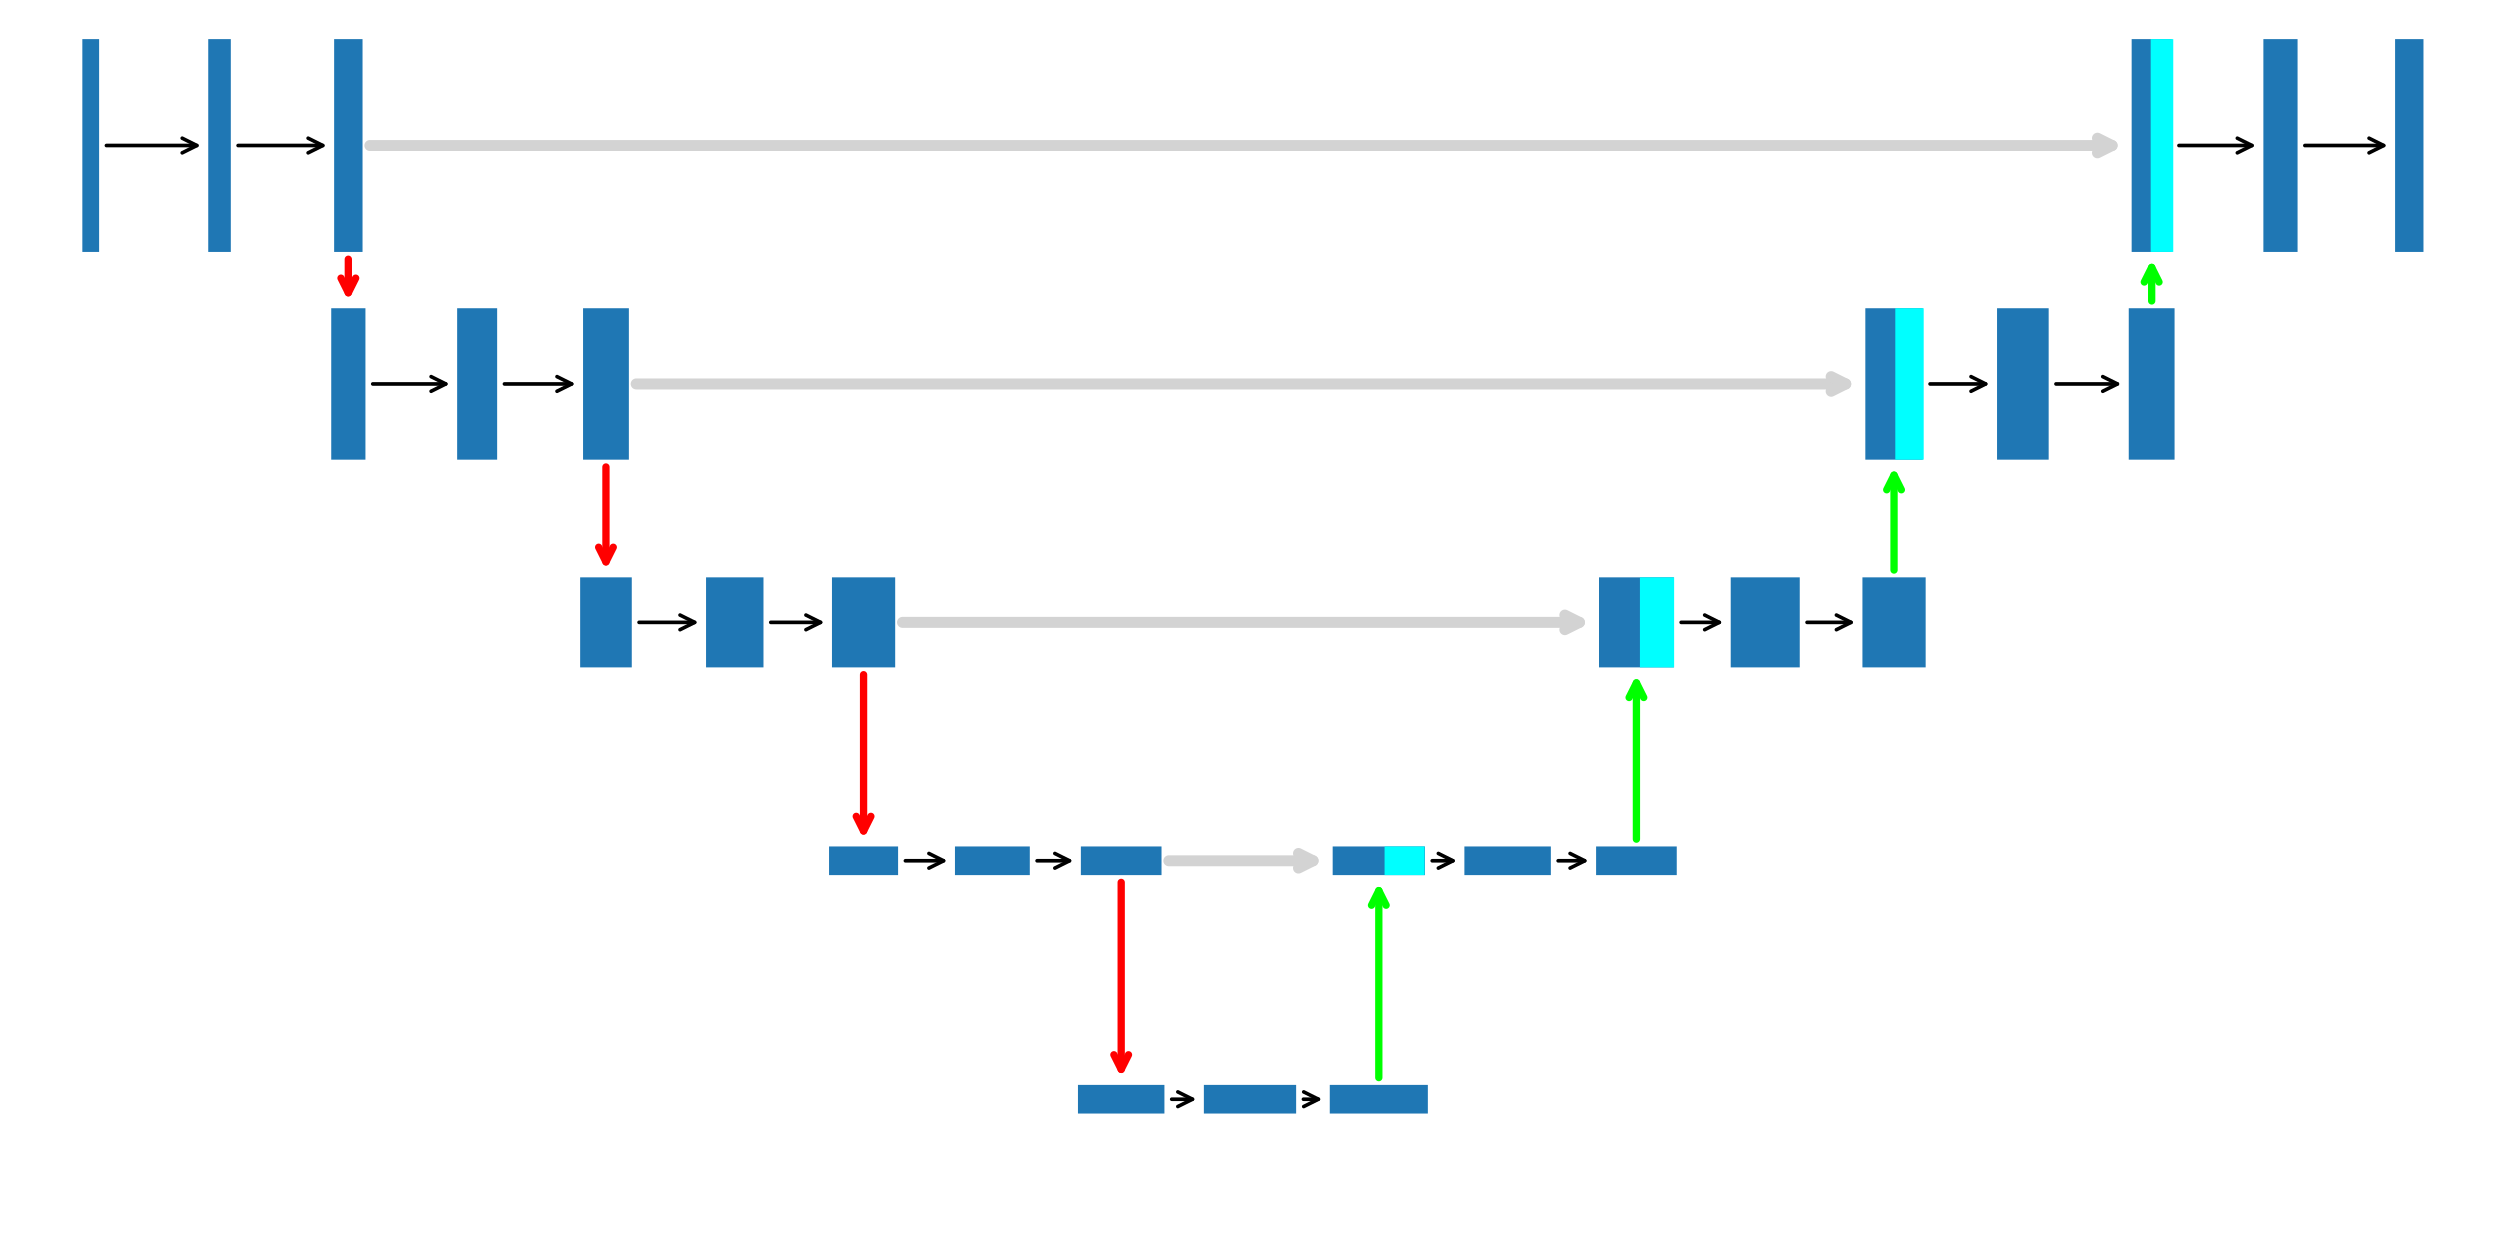
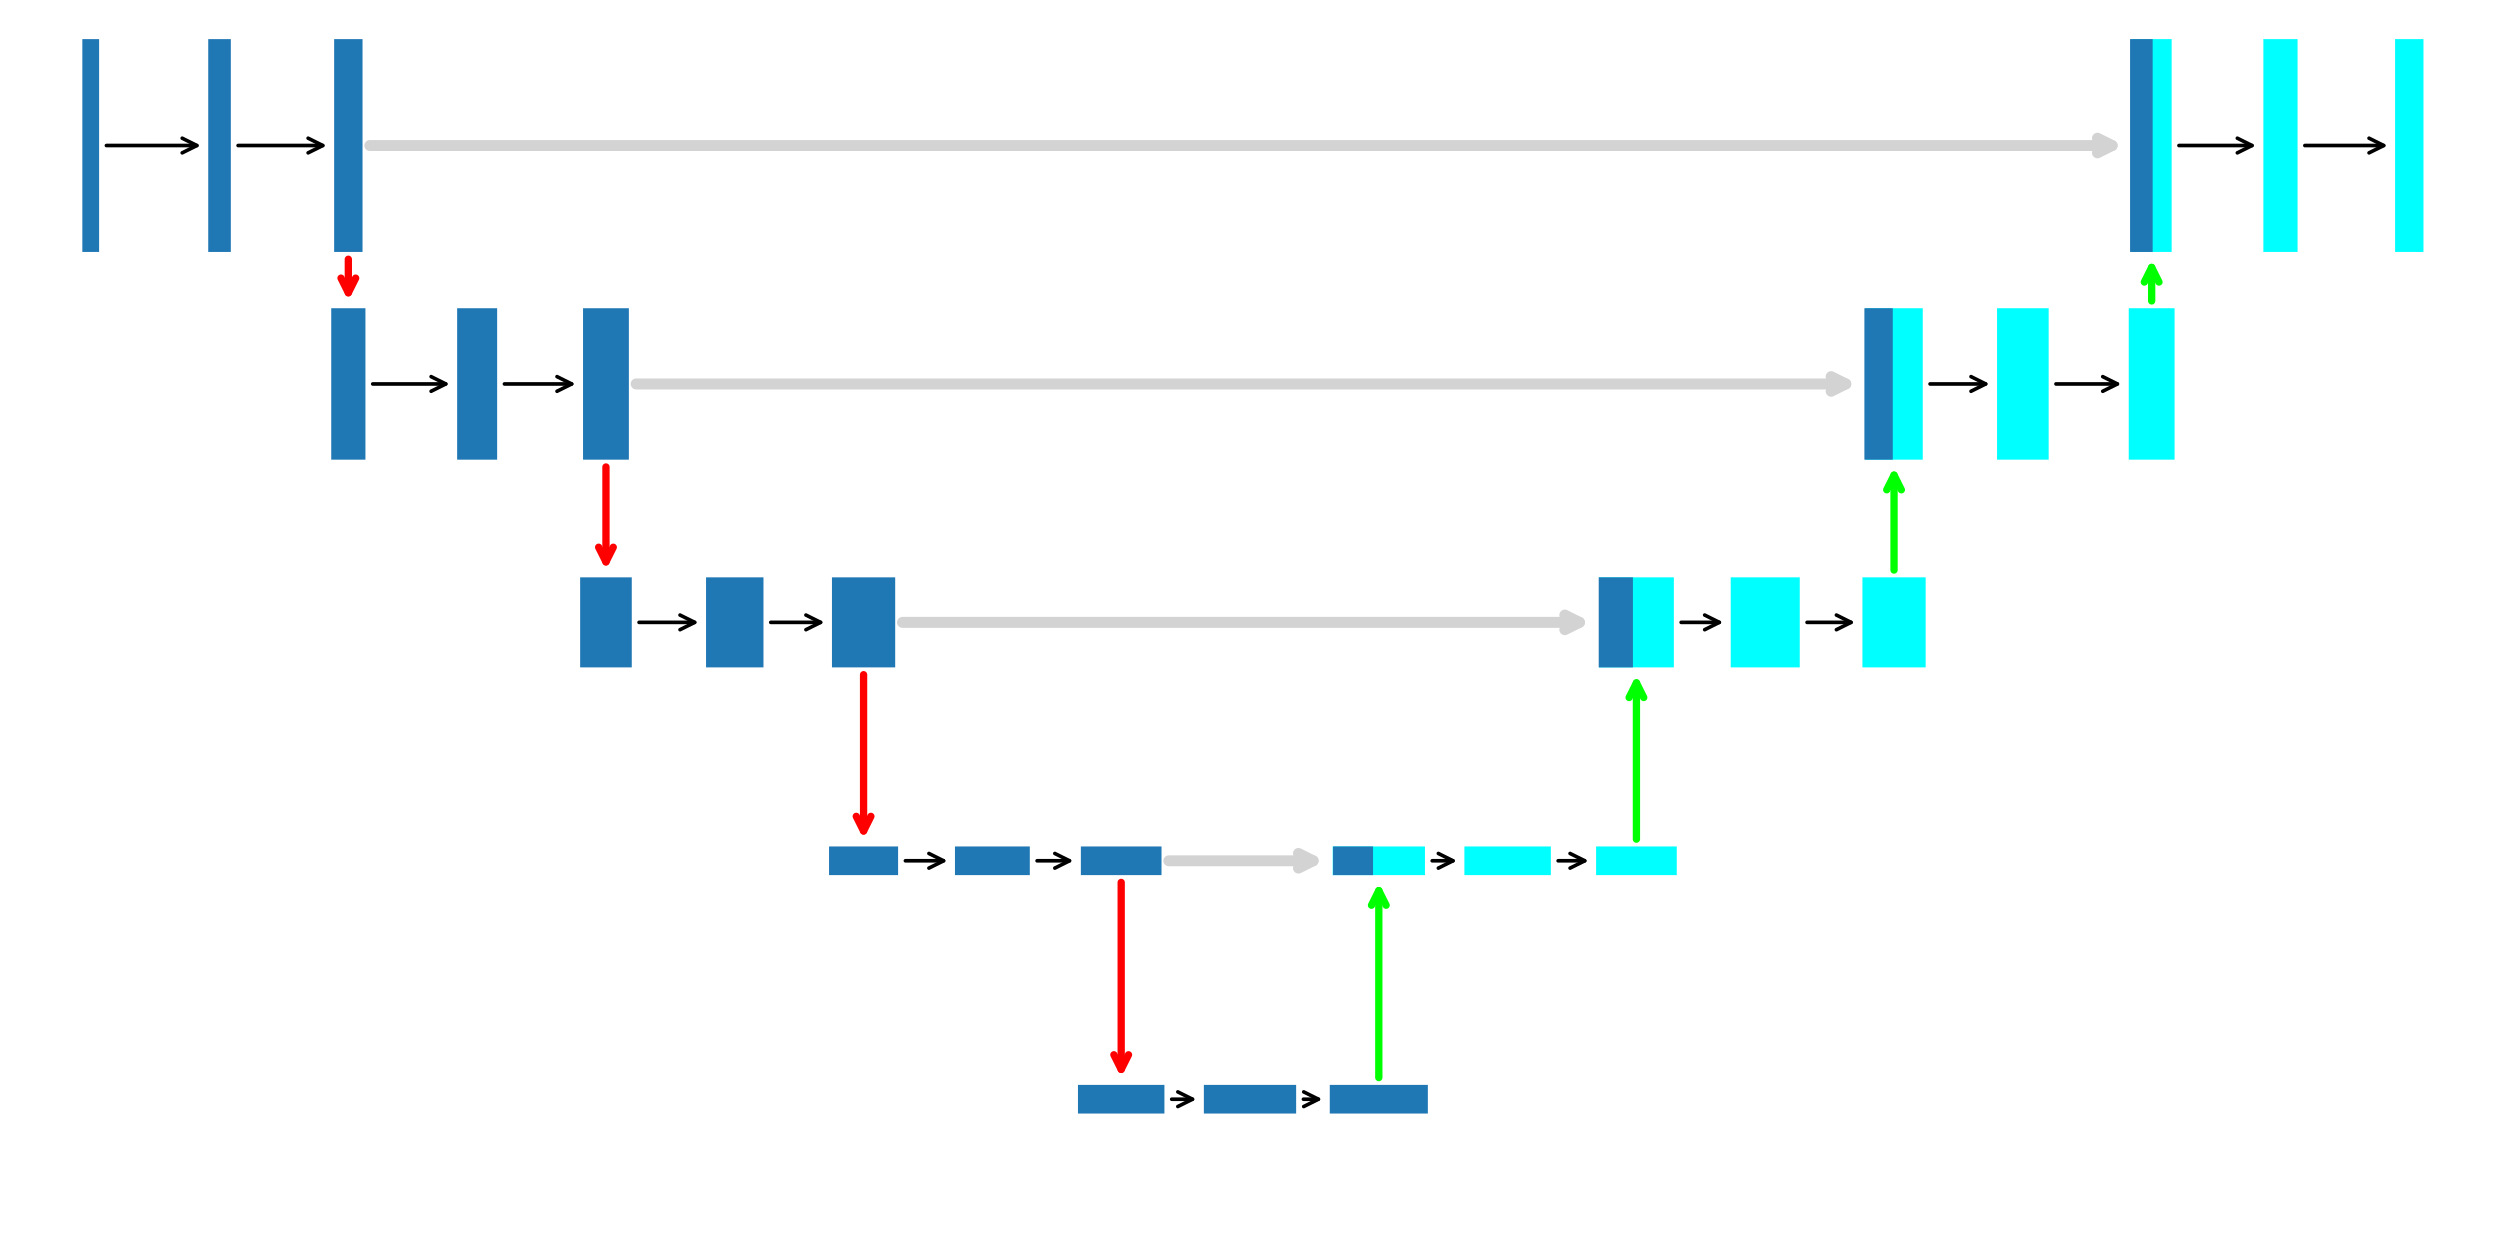
<svg xmlns="http://www.w3.org/2000/svg" xmlns:xlink="http://www.w3.org/1999/xlink" height="340.56pt" version="1.1" viewBox="0 0 684 340.56" width="684pt">
  <defs>
    <style type="text/css">*{stroke-linecap:butt;stroke-linejoin:round;}</style>
  </defs>
  <g id="figure_1">
    <g id="patch_1">
      <path d="M 0 340.56  L 684 340.56  L 684 0  L 0 0  z " style="fill:none;" />
    </g>
    <g id="axes_1">
      <g id="text_1">
        <g id="patch_2">
          <path d="M 22.527 68.931  L 27.116 68.931  L 27.116 10.701  L 22.527 10.701  z " style="fill:#1f77b4;" />
        </g>
        <g transform="translate(24.02652 16.00061)scale(0.05 -0.05)">
          <defs>
            <path id="DejaVuSans-32" />
          </defs>
          <use xlink:href="#DejaVuSans-32" />
        </g>
        <g transform="translate(24.82105 21.59952)scale(0.05 -0.05)" />
        <g transform="translate(24.82105 27.19842)scale(0.05 -0.05)" />
        <g transform="translate(24.82105 32.79733)scale(0.05 -0.05)" />
        <g transform="translate(24.82105 38.39623)scale(0.05 -0.05)" />
        <g transform="translate(24.82105 43.99514)scale(0.05 -0.05)" />
        <g transform="translate(24.82105 49.59405)scale(0.05 -0.05)" />
        <g transform="translate(24.82105 55.19295)scale(0.05 -0.05)" />
        <g transform="translate(24.82105 60.79186)scale(0.05 -0.05)" />
        <g transform="translate(24.82105 66.39077)scale(0.05 -0.05)" />
      </g>
      <g id="text_2">
        <g id="patch_3">
          <path d="M 56.974 68.931  L 63.152 68.931  L 63.152 10.701  L 56.974 10.701  z " style="fill:#1f77b4;" />
        </g>
        <g transform="translate(58.47409 16.00061)scale(0.05 -0.05)">
          <use xlink:href="#DejaVuSans-32" />
          <use x="31.787" xlink:href="#DejaVuSans-32" />
        </g>
        <g transform="translate(60.06316 21.59952)scale(0.05 -0.05)" />
        <g transform="translate(60.06316 27.19842)scale(0.05 -0.05)" />
        <g transform="translate(60.06316 32.79733)scale(0.05 -0.05)" />
        <g transform="translate(60.06316 38.39623)scale(0.05 -0.05)" />
        <g transform="translate(60.06316 43.99514)scale(0.05 -0.05)" />
        <g transform="translate(60.06316 49.59405)scale(0.05 -0.05)" />
        <g transform="translate(60.06316 55.19295)scale(0.05 -0.05)" />
        <g transform="translate(60.06316 60.79186)scale(0.05 -0.05)" />
        <g transform="translate(60.06316 66.39077)scale(0.05 -0.05)" />
      </g>
      <g id="patch_4">
        <path d="M 53.855 39.816  Q 42.046 39.816 29.119 39.816  " style="fill:none;stroke:#000000;stroke-linecap:round;" />
        <path d="M 49.855 37.816  L 53.855 39.816  L 49.855 41.816  " style="fill:none;stroke:#000000;stroke-linecap:round;" />
      </g>
      <g id="text_3">
        <g id="patch_5">
          <path d="M 91.422 68.931  L 99.189 68.931  L 99.189 10.701  L 91.422 10.701  z " style="fill:#1f77b4;" />
        </g>
        <g transform="translate(92.92167 16.00061)scale(0.05 -0.05)">
          <use xlink:href="#DejaVuSans-32" />
          <use x="31.787" xlink:href="#DejaVuSans-32" />
          <use x="63.574" xlink:href="#DejaVuSans-32" />
        </g>
        <g transform="translate(95.30526 21.59952)scale(0.05 -0.05)" />
        <g transform="translate(95.30526 27.19842)scale(0.05 -0.05)" />
        <g transform="translate(95.30526 32.79733)scale(0.05 -0.05)" />
        <g transform="translate(95.30526 38.39623)scale(0.05 -0.05)" />
        <g transform="translate(95.30526 43.99514)scale(0.05 -0.05)" />
        <g transform="translate(95.30526 49.59405)scale(0.05 -0.05)" />
        <g transform="translate(95.30526 55.19295)scale(0.05 -0.05)" />
        <g transform="translate(95.30526 60.79186)scale(0.05 -0.05)" />
        <g transform="translate(95.30526 66.39077)scale(0.05 -0.05)" />
      </g>
      <g id="patch_6">
        <path d="M 88.306 39.816  Q 77.287 39.816 65.15 39.816  " style="fill:none;stroke:#000000;stroke-linecap:round;" />
        <path d="M 84.306 37.816  L 88.306 39.816  L 84.306 41.816  " style="fill:none;stroke:#000000;stroke-linecap:round;" />
      </g>
      <g id="text_4">
        <g id="patch_7">
          <path d="M 90.627 125.764  L 99.983 125.764  L 99.983 84.332  L 90.627 84.332  z " style="fill:#1f77b4;" />
        </g>
        <g transform="translate(92.12714 89.63097)scale(0.05 -0.05)">
          <use xlink:href="#DejaVuSans-32" />
          <use x="31.787" xlink:href="#DejaVuSans-32" />
          <use x="63.574" xlink:href="#DejaVuSans-32" />
          <use x="95.361" xlink:href="#DejaVuSans-32" />
        </g>
        <g transform="translate(95.30526 95.22988)scale(0.05 -0.05)" />
        <g transform="translate(95.30526 100.8288)scale(0.05 -0.05)" />
        <g transform="translate(95.30526 106.4277)scale(0.05 -0.05)" />
        <g transform="translate(95.30526 112.0266)scale(0.05 -0.05)" />
        <g transform="translate(95.30526 117.6255)scale(0.05 -0.05)" />
        <g transform="translate(95.30526 123.2244)scale(0.05 -0.05)" />
      </g>
      <g id="patch_8">
        <path d="M 95.305 80.099  Q 95.305 76.633 95.305 70.93  " style="fill:none;stroke:#ff0000;stroke-linecap:round;stroke-width:2;" />
        <path d="M 97.305 76.099  L 95.305 80.099  L 93.305 76.099  " style="fill:none;stroke:#ff0000;stroke-linecap:round;stroke-width:2;" />
      </g>
      <g id="text_5">
        <g id="patch_9">
          <path d="M 125.075 125.764  L 136.02 125.764  L 136.02 84.332  L 125.075 84.332  z " style="fill:#1f77b4;" />
        </g>
        <g transform="translate(126.5747 89.63097)scale(0.05 -0.05)">
          <use xlink:href="#DejaVuSans-32" />
          <use x="31.787" xlink:href="#DejaVuSans-32" />
          <use x="63.574" xlink:href="#DejaVuSans-32" />
          <use x="95.361" xlink:href="#DejaVuSans-32" />
          <use x="127.148" xlink:href="#DejaVuSans-32" />
        </g>
        <g transform="translate(130.5474 95.22988)scale(0.05 -0.05)" />
        <g transform="translate(130.5474 100.8288)scale(0.05 -0.05)" />
        <g transform="translate(130.5474 106.4277)scale(0.05 -0.05)" />
        <g transform="translate(130.5474 112.0266)scale(0.05 -0.05)" />
        <g transform="translate(130.5474 117.6255)scale(0.05 -0.05)" />
        <g transform="translate(130.5474 123.2244)scale(0.05 -0.05)" />
      </g>
      <g id="patch_10">
        <path d="M 121.957 105.048  Q 112.528 105.048 101.982 105.048  " style="fill:none;stroke:#000000;stroke-linecap:round;" />
        <path d="M 117.957 103.048  L 121.957 105.048  L 117.957 107.048  " style="fill:none;stroke:#000000;stroke-linecap:round;" />
      </g>
      <g id="text_6">
        <g id="patch_11">
          <path d="M 159.522 125.764  L 172.057 125.764  L 172.057 84.332  L 159.522 84.332  z " style="fill:#1f77b4;" />
        </g>
        <g transform="translate(161.0223 89.63097)scale(0.05 -0.05)">
          <use xlink:href="#DejaVuSans-32" />
          <use x="31.787" xlink:href="#DejaVuSans-32" />
          <use x="63.574" xlink:href="#DejaVuSans-32" />
          <use x="95.361" xlink:href="#DejaVuSans-32" />
          <use x="127.148" xlink:href="#DejaVuSans-32" />
          <use x="158.936" xlink:href="#DejaVuSans-32" />
        </g>
        <g transform="translate(165.7895 95.22988)scale(0.05 -0.05)" />
        <g transform="translate(165.7895 100.8288)scale(0.05 -0.05)" />
        <g transform="translate(165.7895 106.4277)scale(0.05 -0.05)" />
        <g transform="translate(165.7895 112.0266)scale(0.05 -0.05)" />
        <g transform="translate(165.7895 117.6255)scale(0.05 -0.05)" />
        <g transform="translate(165.7895 123.2244)scale(0.05 -0.05)" />
      </g>
      <g id="patch_12">
        <path d="M 156.405 105.048  Q 147.77 105.048 138.018 105.048  " style="fill:none;stroke:#000000;stroke-linecap:round;" />
        <path d="M 152.405 103.048  L 156.405 105.048  L 152.405 107.048  " style="fill:none;stroke:#000000;stroke-linecap:round;" />
      </g>
      <g id="text_7">
        <g id="patch_13">
          <path d="M 158.728 182.598  L 172.851 182.598  L 172.851 157.962  L 158.728 157.962  z " style="fill:#1f77b4;" />
        </g>
        <g transform="translate(160.2278 163.2613)scale(0.05 -0.05)">
          <use xlink:href="#DejaVuSans-32" />
          <use x="31.787" xlink:href="#DejaVuSans-32" />
          <use x="63.574" xlink:href="#DejaVuSans-32" />
          <use x="95.361" xlink:href="#DejaVuSans-32" />
          <use x="127.148" xlink:href="#DejaVuSans-32" />
          <use x="158.936" xlink:href="#DejaVuSans-32" />
          <use x="190.723" xlink:href="#DejaVuSans-32" />
        </g>
        <g transform="translate(165.7895 168.8602)scale(0.05 -0.05)" />
        <g transform="translate(165.7895 174.4591)scale(0.05 -0.05)" />
        <g transform="translate(165.7895 180.058)scale(0.05 -0.05)" />
      </g>
      <g id="patch_14">
        <path d="M 165.789 153.725  Q 165.789 141.864 165.789 127.766  " style="fill:none;stroke:#ff0000;stroke-linecap:round;stroke-width:2;" />
        <path d="M 167.789 149.725  L 165.789 153.725  L 163.789 149.725  " style="fill:none;stroke:#ff0000;stroke-linecap:round;stroke-width:2;" />
      </g>
      <g id="text_8">
        <g id="patch_15">
          <path d="M 193.175 182.598  L 208.888 182.598  L 208.888 157.962  L 193.175 157.962  z " style="fill:#1f77b4;" />
        </g>
        <g transform="translate(194.6753 163.2613)scale(0.05 -0.05)">
          <use xlink:href="#DejaVuSans-32" />
          <use x="31.787" xlink:href="#DejaVuSans-32" />
          <use x="63.574" xlink:href="#DejaVuSans-32" />
          <use x="95.361" xlink:href="#DejaVuSans-32" />
          <use x="127.148" xlink:href="#DejaVuSans-32" />
          <use x="158.936" xlink:href="#DejaVuSans-32" />
          <use x="190.723" xlink:href="#DejaVuSans-32" />
          <use x="222.51" xlink:href="#DejaVuSans-32" />
        </g>
        <g transform="translate(201.0316 168.8602)scale(0.05 -0.05)" />
        <g transform="translate(201.0316 174.4591)scale(0.05 -0.05)" />
        <g transform="translate(201.0316 180.058)scale(0.05 -0.05)" />
      </g>
      <g id="patch_16">
        <path d="M 190.058 170.28  Q 183.013 170.28 174.851 170.28  " style="fill:none;stroke:#000000;stroke-linecap:round;" />
        <path d="M 186.058 168.28  L 190.058 170.28  L 186.058 172.28  " style="fill:none;stroke:#000000;stroke-linecap:round;" />
      </g>
      <g id="text_9">
        <g id="patch_17">
          <path d="M 227.623 182.598  L 244.924 182.598  L 244.924 157.962  L 227.623 157.962  z " style="fill:#1f77b4;" />
        </g>
        <g transform="translate(229.1229 163.2613)scale(0.05 -0.05)">
          <use xlink:href="#DejaVuSans-32" />
          <use x="31.787" xlink:href="#DejaVuSans-32" />
          <use x="63.574" xlink:href="#DejaVuSans-32" />
          <use x="95.361" xlink:href="#DejaVuSans-32" />
          <use x="127.148" xlink:href="#DejaVuSans-32" />
          <use x="158.936" xlink:href="#DejaVuSans-32" />
          <use x="190.723" xlink:href="#DejaVuSans-32" />
          <use x="222.51" xlink:href="#DejaVuSans-32" />
          <use x="254.297" xlink:href="#DejaVuSans-32" />
        </g>
        <g transform="translate(236.2737 168.8602)scale(0.05 -0.05)" />
        <g transform="translate(236.2737 174.4591)scale(0.05 -0.05)" />
        <g transform="translate(236.2737 180.058)scale(0.05 -0.05)" />
      </g>
      <g id="patch_18">
        <path d="M 224.506 170.28  Q 218.255 170.28 210.886 170.28  " style="fill:none;stroke:#000000;stroke-linecap:round;" />
        <path d="M 220.506 168.28  L 224.506 170.28  L 220.506 172.28  " style="fill:none;stroke:#000000;stroke-linecap:round;" />
      </g>
      <g id="text_10">
        <g id="patch_19">
          <path d="M 226.828 239.432  L 245.719 239.432  L 245.719 231.592  L 226.828 231.592  z " style="fill:#1f77b4;" />
        </g>
        <g transform="translate(228.3284 236.8917)scale(0.05 -0.05)">
          <use xlink:href="#DejaVuSans-32" />
          <use x="31.787" xlink:href="#DejaVuSans-32" />
          <use x="63.574" xlink:href="#DejaVuSans-32" />
          <use x="95.361" xlink:href="#DejaVuSans-32" />
          <use x="127.148" xlink:href="#DejaVuSans-32" />
          <use x="158.936" xlink:href="#DejaVuSans-32" />
          <use x="190.723" xlink:href="#DejaVuSans-32" />
          <use x="222.51" xlink:href="#DejaVuSans-32" />
          <use x="254.297" xlink:href="#DejaVuSans-32" />
          <use x="286.084" xlink:href="#DejaVuSans-32" />
        </g>
      </g>
      <g id="patch_20">
        <path d="M 236.274 227.356  Q 236.274 207.094 236.274 184.597  " style="fill:none;stroke:#ff0000;stroke-linecap:round;stroke-width:2;" />
        <path d="M 238.274 223.356  L 236.274 227.356  L 234.274 223.356  " style="fill:none;stroke:#ff0000;stroke-linecap:round;stroke-width:2;" />
      </g>
      <g id="text_11">
        <g id="patch_21">
          <path d="M 261.276 239.432  L 281.756 239.432  L 281.756 231.592  L 261.276 231.592  z " style="fill:#1f77b4;" />
        </g>
        <g transform="translate(262.7759 236.8917)scale(0.05 -0.05)">
          <use xlink:href="#DejaVuSans-32" />
          <use x="31.787" xlink:href="#DejaVuSans-32" />
          <use x="63.574" xlink:href="#DejaVuSans-32" />
          <use x="95.361" xlink:href="#DejaVuSans-32" />
          <use x="127.148" xlink:href="#DejaVuSans-32" />
          <use x="158.936" xlink:href="#DejaVuSans-32" />
          <use x="190.723" xlink:href="#DejaVuSans-32" />
          <use x="222.51" xlink:href="#DejaVuSans-32" />
          <use x="254.297" xlink:href="#DejaVuSans-32" />
          <use x="286.084" xlink:href="#DejaVuSans-32" />
          <use x="317.871" xlink:href="#DejaVuSans-32" />
        </g>
      </g>
      <g id="patch_22">
        <path d="M 258.156 235.512  Q 253.498 235.512 247.721 235.512  " style="fill:none;stroke:#000000;stroke-linecap:round;" />
        <path d="M 254.156 233.512  L 258.156 235.512  L 254.156 237.512  " style="fill:none;stroke:#000000;stroke-linecap:round;" />
      </g>
      <g id="text_12">
        <g id="patch_23">
          <path d="M 295.724 239.432  L 317.792 239.432  L 317.792 231.592  L 295.724 231.592  z " style="fill:#1f77b4;" />
        </g>
        <g transform="translate(297.2235 236.8917)scale(0.05 -0.05)">
          <use xlink:href="#DejaVuSans-32" />
          <use x="31.787" xlink:href="#DejaVuSans-32" />
          <use x="63.574" xlink:href="#DejaVuSans-32" />
          <use x="95.361" xlink:href="#DejaVuSans-32" />
          <use x="127.148" xlink:href="#DejaVuSans-32" />
          <use x="158.936" xlink:href="#DejaVuSans-32" />
          <use x="190.723" xlink:href="#DejaVuSans-32" />
          <use x="222.51" xlink:href="#DejaVuSans-32" />
          <use x="254.297" xlink:href="#DejaVuSans-32" />
          <use x="286.084" xlink:href="#DejaVuSans-32" />
          <use x="317.871" xlink:href="#DejaVuSans-32" />
          <use x="349.658" xlink:href="#DejaVuSans-32" />
        </g>
      </g>
      <g id="patch_24">
        <path d="M 292.604 235.512  Q 288.739 235.512 283.757 235.512  " style="fill:none;stroke:#000000;stroke-linecap:round;" />
        <path d="M 288.604 233.512  L 292.604 235.512  L 288.604 237.512  " style="fill:none;stroke:#000000;stroke-linecap:round;" />
      </g>
      <g id="text_13">
        <g id="patch_25">
          <path d="M 294.929 304.664  L 318.587 304.664  L 318.587 296.824  L 294.929 296.824  z " style="fill:#1f77b4;" />
        </g>
        <g transform="translate(296.429 302.1237)scale(0.05 -0.05)">
          <use xlink:href="#DejaVuSans-32" />
          <use x="31.787" xlink:href="#DejaVuSans-32" />
          <use x="63.574" xlink:href="#DejaVuSans-32" />
          <use x="95.361" xlink:href="#DejaVuSans-32" />
          <use x="127.148" xlink:href="#DejaVuSans-32" />
          <use x="158.936" xlink:href="#DejaVuSans-32" />
          <use x="190.723" xlink:href="#DejaVuSans-32" />
          <use x="222.51" xlink:href="#DejaVuSans-32" />
          <use x="254.297" xlink:href="#DejaVuSans-32" />
          <use x="286.084" xlink:href="#DejaVuSans-32" />
          <use x="317.871" xlink:href="#DejaVuSans-32" />
          <use x="349.658" xlink:href="#DejaVuSans-32" />
          <use x="381.445" xlink:href="#DejaVuSans-32" />
        </g>
      </g>
      <g id="patch_26">
        <path d="M 306.758 292.588  Q 306.758 268.127 306.758 241.43  " style="fill:none;stroke:#ff0000;stroke-linecap:round;stroke-width:2;" />
        <path d="M 308.758 288.588  L 306.758 292.588  L 304.758 288.588  " style="fill:none;stroke:#ff0000;stroke-linecap:round;stroke-width:2;" />
      </g>
      <g id="text_14">
        <g id="patch_27">
          <path d="M 329.377 304.664  L 354.623 304.664  L 354.623 296.824  L 329.377 296.824  z " style="fill:#1f77b4;" />
        </g>
        <g transform="translate(330.8766 302.1237)scale(0.05 -0.05)">
          <use xlink:href="#DejaVuSans-32" />
          <use x="31.787" xlink:href="#DejaVuSans-32" />
          <use x="63.574" xlink:href="#DejaVuSans-32" />
          <use x="95.361" xlink:href="#DejaVuSans-32" />
          <use x="127.148" xlink:href="#DejaVuSans-32" />
          <use x="158.936" xlink:href="#DejaVuSans-32" />
          <use x="190.723" xlink:href="#DejaVuSans-32" />
          <use x="222.51" xlink:href="#DejaVuSans-32" />
          <use x="254.297" xlink:href="#DejaVuSans-32" />
          <use x="286.084" xlink:href="#DejaVuSans-32" />
          <use x="317.871" xlink:href="#DejaVuSans-32" />
          <use x="349.658" xlink:href="#DejaVuSans-32" />
          <use x="381.445" xlink:href="#DejaVuSans-32" />
          <use x="413.232" xlink:href="#DejaVuSans-32" />
        </g>
      </g>
      <g id="patch_28">
        <path d="M 326.259 300.744  Q 323.98 300.744 320.583 300.744  " style="fill:none;stroke:#000000;stroke-linecap:round;" />
        <path d="M 322.259 298.744  L 326.259 300.744  L 322.259 302.744  " style="fill:none;stroke:#000000;stroke-linecap:round;" />
      </g>
      <g id="text_15">
        <g id="patch_29">
          <path d="M 363.824 304.664  L 390.66 304.664  L 390.66 296.824  L 363.824 296.824  z " style="fill:#1f77b4;" />
        </g>
        <g transform="translate(365.3241 302.1237)scale(0.05 -0.05)">
          <use xlink:href="#DejaVuSans-32" />
          <use x="31.787" xlink:href="#DejaVuSans-32" />
          <use x="63.574" xlink:href="#DejaVuSans-32" />
          <use x="95.361" xlink:href="#DejaVuSans-32" />
          <use x="127.148" xlink:href="#DejaVuSans-32" />
          <use x="158.936" xlink:href="#DejaVuSans-32" />
          <use x="190.723" xlink:href="#DejaVuSans-32" />
          <use x="222.51" xlink:href="#DejaVuSans-32" />
          <use x="254.297" xlink:href="#DejaVuSans-32" />
          <use x="286.084" xlink:href="#DejaVuSans-32" />
          <use x="317.871" xlink:href="#DejaVuSans-32" />
          <use x="349.658" xlink:href="#DejaVuSans-32" />
          <use x="381.445" xlink:href="#DejaVuSans-32" />
          <use x="413.232" xlink:href="#DejaVuSans-32" />
          <use x="445.02" xlink:href="#DejaVuSans-32" />
        </g>
      </g>
      <g id="patch_30">
        <path d="M 360.707 300.744  Q 359.225 300.744 356.624 300.744  " style="fill:none;stroke:#000000;stroke-linecap:round;" />
        <path d="M 356.707 298.744  L 360.707 300.744  L 356.707 302.744  " style="fill:none;stroke:#000000;stroke-linecap:round;" />
      </g>
      <g id="text_16">
        <g id="patch_31">
-           <path d="M 364.619 239.432  L 389.866 239.432  L 389.866 231.592  L 364.619 231.592  z " style="fill:#1f77b4;" />
+           <path d="M 364.619 239.432  L 389.866 239.432  L 389.866 231.592  L 364.619 231.592  z " style="fill:#00ffff;" />
        </g>
        <g transform="translate(366.1187 236.8917)scale(0.05 -0.05)">
          <use xlink:href="#DejaVuSans-32" />
          <use x="31.787" xlink:href="#DejaVuSans-32" />
          <use x="63.574" xlink:href="#DejaVuSans-32" />
          <use x="95.361" xlink:href="#DejaVuSans-32" />
          <use x="127.148" xlink:href="#DejaVuSans-32" />
          <use x="158.936" xlink:href="#DejaVuSans-32" />
          <use x="190.723" xlink:href="#DejaVuSans-32" />
          <use x="222.51" xlink:href="#DejaVuSans-32" />
          <use x="254.297" xlink:href="#DejaVuSans-32" />
          <use x="286.084" xlink:href="#DejaVuSans-32" />
          <use x="317.871" xlink:href="#DejaVuSans-32" />
          <use x="349.658" xlink:href="#DejaVuSans-32" />
          <use x="381.445" xlink:href="#DejaVuSans-32" />
          <use x="413.232" xlink:href="#DejaVuSans-32" />
        </g>
      </g>
      <g id="patch_32">
        <path d="M 377.242 243.668  Q 377.242 268.129 377.242 294.826  " style="fill:none;stroke:#00ff00;stroke-linecap:round;stroke-width:2;" />
        <path d="M 375.242 247.668  L 377.242 243.668  L 379.242 247.668  " style="fill:none;stroke:#00ff00;stroke-linecap:round;stroke-width:2;" />
      </g>
      <g id="patch_33">
        <path d="M 319.79 235.512  Q 341.204 235.512 359.264 235.512  " style="fill:none;stroke:#d3d3d3;stroke-linecap:round;stroke-width:3;" />
        <path d="M 355.264 233.512  L 359.264 235.512  L 355.264 237.512  " style="fill:none;stroke:#d3d3d3;stroke-linecap:round;stroke-width:3;" />
      </g>
      <g id="text_17">
        <g id="patch_34">
-           <path d="M 400.655 239.432  L 424.313 239.432  L 424.313 231.592  L 400.655 231.592  z " style="fill:#1f77b4;" />
+           <path d="M 400.655 239.432  L 424.313 239.432  L 424.313 231.592  L 400.655 231.592  z " style="fill:#00ffff;" />
        </g>
        <g transform="translate(402.1553 236.8917)scale(0.05 -0.05)">
          <use xlink:href="#DejaVuSans-32" />
          <use x="31.787" xlink:href="#DejaVuSans-32" />
          <use x="63.574" xlink:href="#DejaVuSans-32" />
          <use x="95.361" xlink:href="#DejaVuSans-32" />
          <use x="127.148" xlink:href="#DejaVuSans-32" />
          <use x="158.936" xlink:href="#DejaVuSans-32" />
          <use x="190.723" xlink:href="#DejaVuSans-32" />
          <use x="222.51" xlink:href="#DejaVuSans-32" />
          <use x="254.297" xlink:href="#DejaVuSans-32" />
          <use x="286.084" xlink:href="#DejaVuSans-32" />
          <use x="317.871" xlink:href="#DejaVuSans-32" />
          <use x="349.658" xlink:href="#DejaVuSans-32" />
          <use x="381.445" xlink:href="#DejaVuSans-32" />
        </g>
      </g>
      <g id="patch_35">
        <path d="M 397.538 235.512  Q 395.259 235.512 391.861 235.512  " style="fill:none;stroke:#000000;stroke-linecap:round;" />
        <path d="M 393.538 233.512  L 397.538 235.512  L 393.538 237.512  " style="fill:none;stroke:#000000;stroke-linecap:round;" />
      </g>
      <g id="text_18">
        <g id="patch_36">
-           <path d="M 436.692 239.432  L 458.761 239.432  L 458.761 231.592  L 436.692 231.592  z " style="fill:#1f77b4;" />
+           <path d="M 436.692 239.432  L 458.761 239.432  L 458.761 231.592  L 436.692 231.592  z " style="fill:#00ffff;" />
        </g>
        <g transform="translate(438.1919 236.8917)scale(0.05 -0.05)">
          <use xlink:href="#DejaVuSans-32" />
          <use x="31.787" xlink:href="#DejaVuSans-32" />
          <use x="63.574" xlink:href="#DejaVuSans-32" />
          <use x="95.361" xlink:href="#DejaVuSans-32" />
          <use x="127.148" xlink:href="#DejaVuSans-32" />
          <use x="158.936" xlink:href="#DejaVuSans-32" />
          <use x="190.723" xlink:href="#DejaVuSans-32" />
          <use x="222.51" xlink:href="#DejaVuSans-32" />
          <use x="254.297" xlink:href="#DejaVuSans-32" />
          <use x="286.084" xlink:href="#DejaVuSans-32" />
          <use x="317.871" xlink:href="#DejaVuSans-32" />
          <use x="349.658" xlink:href="#DejaVuSans-32" />
        </g>
      </g>
      <g id="patch_37">
        <path d="M 433.576 235.512  Q 430.504 235.512 426.313 235.512  " style="fill:none;stroke:#000000;stroke-linecap:round;" />
        <path d="M 429.576 233.512  L 433.576 235.512  L 429.576 237.512  " style="fill:none;stroke:#000000;stroke-linecap:round;" />
      </g>
      <g id="text_19">
        <g id="patch_38">
-           <path d="M 437.486 182.598  L 457.966 182.598  L 457.966 157.962  L 437.486 157.962  z " style="fill:#1f77b4;" />
+           <path d="M 437.486 182.598  L 457.966 182.598  L 457.966 157.962  L 437.486 157.962  z " style="fill:#00ffff;" />
        </g>
        <g transform="translate(438.9865 163.2613)scale(0.05 -0.05)">
          <use xlink:href="#DejaVuSans-32" />
          <use x="31.787" xlink:href="#DejaVuSans-32" />
          <use x="63.574" xlink:href="#DejaVuSans-32" />
          <use x="95.361" xlink:href="#DejaVuSans-32" />
          <use x="127.148" xlink:href="#DejaVuSans-32" />
          <use x="158.936" xlink:href="#DejaVuSans-32" />
          <use x="190.723" xlink:href="#DejaVuSans-32" />
          <use x="222.51" xlink:href="#DejaVuSans-32" />
          <use x="254.297" xlink:href="#DejaVuSans-32" />
          <use x="286.084" xlink:href="#DejaVuSans-32" />
          <use x="317.871" xlink:href="#DejaVuSans-32" />
        </g>
        <g transform="translate(447.7263 168.8602)scale(0.05 -0.05)" />
        <g transform="translate(447.7263 174.4591)scale(0.05 -0.05)" />
        <g transform="translate(447.7263 180.058)scale(0.05 -0.05)" />
      </g>
      <g id="patch_39">
        <path d="M 447.726 186.835  Q 447.726 207.096 447.726 229.593  " style="fill:none;stroke:#00ff00;stroke-linecap:round;stroke-width:2;" />
        <path d="M 445.726 190.835  L 447.726 186.835  L 449.726 190.835  " style="fill:none;stroke:#00ff00;stroke-linecap:round;stroke-width:2;" />
      </g>
      <g id="patch_40">
        <path d="M 246.925 170.28  Q 341.207 170.28 432.135 170.28  " style="fill:none;stroke:#d3d3d3;stroke-linecap:round;stroke-width:3;" />
        <path d="M 428.135 168.28  L 432.135 170.28  L 428.135 172.28  " style="fill:none;stroke:#d3d3d3;stroke-linecap:round;stroke-width:3;" />
      </g>
      <g id="text_20">
        <g id="patch_41">
-           <path d="M 473.523 182.598  L 492.414 182.598  L 492.414 157.962  L 473.523 157.962  z " style="fill:#1f77b4;" />
+           <path d="M 473.523 182.598  L 492.414 182.598  L 492.414 157.962  L 473.523 157.962  z " style="fill:#00ffff;" />
        </g>
        <g transform="translate(475.0231 163.2613)scale(0.05 -0.05)">
          <use xlink:href="#DejaVuSans-32" />
          <use x="31.787" xlink:href="#DejaVuSans-32" />
          <use x="63.574" xlink:href="#DejaVuSans-32" />
          <use x="95.361" xlink:href="#DejaVuSans-32" />
          <use x="127.148" xlink:href="#DejaVuSans-32" />
          <use x="158.936" xlink:href="#DejaVuSans-32" />
          <use x="190.723" xlink:href="#DejaVuSans-32" />
          <use x="222.51" xlink:href="#DejaVuSans-32" />
          <use x="254.297" xlink:href="#DejaVuSans-32" />
          <use x="286.084" xlink:href="#DejaVuSans-32" />
        </g>
        <g transform="translate(482.9684 168.8602)scale(0.05 -0.05)" />
        <g transform="translate(482.9684 174.4591)scale(0.05 -0.05)" />
        <g transform="translate(482.9684 180.058)scale(0.05 -0.05)" />
      </g>
      <g id="patch_42">
        <path d="M 470.403 170.28  Q 465.745 170.28 459.968 170.28  " style="fill:none;stroke:#000000;stroke-linecap:round;" />
        <path d="M 466.403 168.28  L 470.403 170.28  L 466.403 172.28  " style="fill:none;stroke:#000000;stroke-linecap:round;" />
      </g>
      <g id="text_21">
        <g id="patch_43">
-           <path d="M 509.56 182.598  L 526.861 182.598  L 526.861 157.962  L 509.56 157.962  z " style="fill:#1f77b4;" />
+           <path d="M 509.56 182.598  L 526.861 182.598  L 526.861 157.962  L 509.56 157.962  z " style="fill:#00ffff;" />
        </g>
        <g transform="translate(511.0597 163.2613)scale(0.05 -0.05)">
          <use xlink:href="#DejaVuSans-32" />
          <use x="31.787" xlink:href="#DejaVuSans-32" />
          <use x="63.574" xlink:href="#DejaVuSans-32" />
          <use x="95.361" xlink:href="#DejaVuSans-32" />
          <use x="127.148" xlink:href="#DejaVuSans-32" />
          <use x="158.936" xlink:href="#DejaVuSans-32" />
          <use x="190.723" xlink:href="#DejaVuSans-32" />
          <use x="222.51" xlink:href="#DejaVuSans-32" />
          <use x="254.297" xlink:href="#DejaVuSans-32" />
        </g>
        <g transform="translate(518.2105 168.8602)scale(0.05 -0.05)" />
        <g transform="translate(518.2105 174.4591)scale(0.05 -0.05)" />
        <g transform="translate(518.2105 180.058)scale(0.05 -0.05)" />
      </g>
      <g id="patch_44">
        <path d="M 506.445 170.28  Q 500.989 170.28 494.415 170.28  " style="fill:none;stroke:#000000;stroke-linecap:round;" />
        <path d="M 502.445 168.28  L 506.445 170.28  L 502.445 172.28  " style="fill:none;stroke:#000000;stroke-linecap:round;" />
      </g>
      <g id="text_22">
        <g id="patch_45">
-           <path d="M 510.354 125.764  L 526.067 125.764  L 526.067 84.332  L 510.354 84.332  z " style="fill:#1f77b4;" />
+           <path d="M 510.354 125.764  L 526.067 125.764  L 526.067 84.332  L 510.354 84.332  z " style="fill:#00ffff;" />
        </g>
        <g transform="translate(511.8543 89.63097)scale(0.05 -0.05)">
          <use xlink:href="#DejaVuSans-32" />
          <use x="31.787" xlink:href="#DejaVuSans-32" />
          <use x="63.574" xlink:href="#DejaVuSans-32" />
          <use x="95.361" xlink:href="#DejaVuSans-32" />
          <use x="127.148" xlink:href="#DejaVuSans-32" />
          <use x="158.936" xlink:href="#DejaVuSans-32" />
          <use x="190.723" xlink:href="#DejaVuSans-32" />
          <use x="222.51" xlink:href="#DejaVuSans-32" />
        </g>
        <g transform="translate(518.2105 95.22988)scale(0.05 -0.05)" />
        <g transform="translate(518.2105 100.8288)scale(0.05 -0.05)" />
        <g transform="translate(518.2105 106.4277)scale(0.05 -0.05)" />
        <g transform="translate(518.2105 112.0266)scale(0.05 -0.05)" />
        <g transform="translate(518.2105 117.6255)scale(0.05 -0.05)" />
        <g transform="translate(518.2105 123.2244)scale(0.05 -0.05)" />
      </g>
      <g id="patch_46">
        <path d="M 518.211 130.001  Q 518.211 141.863 518.211 155.961  " style="fill:none;stroke:#00ff00;stroke-linecap:round;stroke-width:2;" />
        <path d="M 516.211 134.001  L 518.211 130.001  L 520.211 134.001  " style="fill:none;stroke:#00ff00;stroke-linecap:round;stroke-width:2;" />
      </g>
      <g id="patch_47">
        <path d="M 174.057 105.048  Q 341.206 105.048 505.001 105.048  " style="fill:none;stroke:#d3d3d3;stroke-linecap:round;stroke-width:3;" />
        <path d="M 501.001 103.048  L 505.001 105.048  L 501.001 107.048  " style="fill:none;stroke:#d3d3d3;stroke-linecap:round;stroke-width:3;" />
      </g>
      <g id="text_23">
        <g id="patch_48">
-           <path d="M 546.391 125.764  L 560.514 125.764  L 560.514 84.332  L 546.391 84.332  z " style="fill:#1f77b4;" />
+           <path d="M 546.391 125.764  L 560.514 125.764  L 560.514 84.332  L 546.391 84.332  z " style="fill:#00ffff;" />
        </g>
        <g transform="translate(547.8909 89.63097)scale(0.05 -0.05)">
          <use xlink:href="#DejaVuSans-32" />
          <use x="31.787" xlink:href="#DejaVuSans-32" />
          <use x="63.574" xlink:href="#DejaVuSans-32" />
          <use x="95.361" xlink:href="#DejaVuSans-32" />
          <use x="127.148" xlink:href="#DejaVuSans-32" />
          <use x="158.936" xlink:href="#DejaVuSans-32" />
          <use x="190.723" xlink:href="#DejaVuSans-32" />
        </g>
        <g transform="translate(553.4526 95.22988)scale(0.05 -0.05)" />
        <g transform="translate(553.4526 100.8288)scale(0.05 -0.05)" />
        <g transform="translate(553.4526 106.4277)scale(0.05 -0.05)" />
        <g transform="translate(553.4526 112.0266)scale(0.05 -0.05)" />
        <g transform="translate(553.4526 117.6255)scale(0.05 -0.05)" />
        <g transform="translate(553.4526 123.2244)scale(0.05 -0.05)" />
      </g>
      <g id="patch_49">
        <path d="M 543.273 105.048  Q 536.229 105.048 528.067 105.048  " style="fill:none;stroke:#000000;stroke-linecap:round;" />
        <path d="M 539.273 103.048  L 543.273 105.048  L 539.273 107.048  " style="fill:none;stroke:#000000;stroke-linecap:round;" />
      </g>
      <g id="text_24">
        <g id="patch_50">
-           <path d="M 582.428 125.764  L 594.962 125.764  L 594.962 84.332  L 582.428 84.332  z " style="fill:#1f77b4;" />
+           <path d="M 582.428 125.764  L 594.962 125.764  L 594.962 84.332  L 582.428 84.332  z " style="fill:#00ffff;" />
        </g>
        <g transform="translate(583.9275 89.63097)scale(0.05 -0.05)">
          <use xlink:href="#DejaVuSans-32" />
          <use x="31.787" xlink:href="#DejaVuSans-32" />
          <use x="63.574" xlink:href="#DejaVuSans-32" />
          <use x="95.361" xlink:href="#DejaVuSans-32" />
          <use x="127.148" xlink:href="#DejaVuSans-32" />
          <use x="158.936" xlink:href="#DejaVuSans-32" />
        </g>
        <g transform="translate(588.6947 95.22988)scale(0.05 -0.05)" />
        <g transform="translate(588.6947 100.8288)scale(0.05 -0.05)" />
        <g transform="translate(588.6947 106.4277)scale(0.05 -0.05)" />
        <g transform="translate(588.6947 112.0266)scale(0.05 -0.05)" />
        <g transform="translate(588.6947 117.6255)scale(0.05 -0.05)" />
        <g transform="translate(588.6947 123.2244)scale(0.05 -0.05)" />
      </g>
      <g id="patch_51">
        <path d="M 579.311 105.048  Q 571.471 105.048 562.513 105.048  " style="fill:none;stroke:#000000;stroke-linecap:round;" />
        <path d="M 575.311 103.048  L 579.311 105.048  L 575.311 107.048  " style="fill:none;stroke:#000000;stroke-linecap:round;" />
      </g>
      <g id="text_25">
        <g id="patch_52">
-           <path d="M 583.222 68.931  L 594.167 68.931  L 594.167 10.701  L 583.222 10.701  z " style="fill:#1f77b4;" />
+           <path d="M 583.222 68.931  L 594.167 68.931  L 594.167 10.701  L 583.222 10.701  z " style="fill:#00ffff;" />
        </g>
        <g transform="translate(584.7221 16.00061)scale(0.05 -0.05)">
          <use xlink:href="#DejaVuSans-32" />
          <use x="31.787" xlink:href="#DejaVuSans-32" />
          <use x="63.574" xlink:href="#DejaVuSans-32" />
          <use x="95.361" xlink:href="#DejaVuSans-32" />
          <use x="127.148" xlink:href="#DejaVuSans-32" />
        </g>
        <g transform="translate(588.6947 21.59952)scale(0.05 -0.05)" />
        <g transform="translate(588.6947 27.19842)scale(0.05 -0.05)" />
        <g transform="translate(588.6947 32.79733)scale(0.05 -0.05)" />
        <g transform="translate(588.6947 38.39623)scale(0.05 -0.05)" />
        <g transform="translate(588.6947 43.99514)scale(0.05 -0.05)" />
        <g transform="translate(588.6947 49.59405)scale(0.05 -0.05)" />
        <g transform="translate(588.6947 55.19295)scale(0.05 -0.05)" />
        <g transform="translate(588.6947 60.79186)scale(0.05 -0.05)" />
        <g transform="translate(588.6947 66.39077)scale(0.05 -0.05)" />
      </g>
      <g id="patch_53">
        <path d="M 588.695 73.163  Q 588.695 76.63 588.695 82.332  " style="fill:none;stroke:#00ff00;stroke-linecap:round;stroke-width:2;" />
        <path d="M 586.695 77.163  L 588.695 73.163  L 590.695 77.163  " style="fill:none;stroke:#00ff00;stroke-linecap:round;stroke-width:2;" />
      </g>
      <g id="patch_54">
        <path d="M 101.187 39.816  Q 341.206 39.816 577.871 39.816  " style="fill:none;stroke:#d3d3d3;stroke-linecap:round;stroke-width:3;" />
        <path d="M 573.871 37.816  L 577.871 39.816  L 573.871 41.816  " style="fill:none;stroke:#d3d3d3;stroke-linecap:round;stroke-width:3;" />
      </g>
      <g id="text_26">
        <g id="patch_55">
-           <path d="M 619.259 68.931  L 628.615 68.931  L 628.615 10.701  L 619.259 10.701  z " style="fill:#1f77b4;" />
+           <path d="M 619.259 68.931  L 628.615 68.931  L 628.615 10.701  L 619.259 10.701  z " style="fill:#00ffff;" />
        </g>
        <g transform="translate(620.7587 16.00061)scale(0.05 -0.05)">
          <use xlink:href="#DejaVuSans-32" />
          <use x="31.787" xlink:href="#DejaVuSans-32" />
          <use x="63.574" xlink:href="#DejaVuSans-32" />
          <use x="95.361" xlink:href="#DejaVuSans-32" />
        </g>
        <g transform="translate(623.9368 21.59952)scale(0.05 -0.05)" />
        <g transform="translate(623.9368 27.19842)scale(0.05 -0.05)" />
        <g transform="translate(623.9368 32.79733)scale(0.05 -0.05)" />
        <g transform="translate(623.9368 38.39623)scale(0.05 -0.05)" />
        <g transform="translate(623.9368 43.99514)scale(0.05 -0.05)" />
        <g transform="translate(623.9368 49.59405)scale(0.05 -0.05)" />
        <g transform="translate(623.9368 55.19295)scale(0.05 -0.05)" />
        <g transform="translate(623.9368 60.79186)scale(0.05 -0.05)" />
        <g transform="translate(623.9368 66.39077)scale(0.05 -0.05)" />
      </g>
      <g id="patch_56">
        <path d="M 616.141 39.816  Q 606.712 39.816 596.166 39.816  " style="fill:none;stroke:#000000;stroke-linecap:round;" />
        <path d="M 612.141 37.816  L 616.141 39.816  L 612.141 41.816  " style="fill:none;stroke:#000000;stroke-linecap:round;" />
      </g>
      <g id="text_27">
        <g id="patch_57">
-           <path d="M 655.295 68.931  L 663.063 68.931  L 663.063 10.701  L 655.295 10.701  z " style="fill:#1f77b4;" />
+           <path d="M 655.295 68.931  L 663.063 68.931  L 663.063 10.701  L 655.295 10.701  z " style="fill:#00ffff;" />
        </g>
        <g transform="translate(656.7954 16.00061)scale(0.05 -0.05)">
          <use xlink:href="#DejaVuSans-32" />
          <use x="31.787" xlink:href="#DejaVuSans-32" />
          <use x="63.574" xlink:href="#DejaVuSans-32" />
        </g>
        <g transform="translate(659.1789 21.59952)scale(0.05 -0.05)" />
        <g transform="translate(659.1789 27.19842)scale(0.05 -0.05)" />
        <g transform="translate(659.1789 32.79733)scale(0.05 -0.05)" />
        <g transform="translate(659.1789 38.39623)scale(0.05 -0.05)" />
        <g transform="translate(659.1789 43.99514)scale(0.05 -0.05)" />
        <g transform="translate(659.1789 49.59405)scale(0.05 -0.05)" />
        <g transform="translate(659.1789 55.19295)scale(0.05 -0.05)" />
        <g transform="translate(659.1789 60.79186)scale(0.05 -0.05)" />
        <g transform="translate(659.1789 66.39077)scale(0.05 -0.05)" />
      </g>
      <g id="patch_58">
        <path d="M 652.174 39.816  Q 641.952 39.816 630.612 39.816  " style="fill:none;stroke:#000000;stroke-linecap:round;" />
        <path d="M 648.174 37.816  L 652.174 39.816  L 648.174 41.816  " style="fill:none;stroke:#000000;stroke-linecap:round;" />
      </g>
      <g id="text_28">
        <g id="patch_59">
-           <path d="M 378.818 239.432  L 389.763 239.432  L 389.763 231.592  L 378.818 231.592  z " style="fill:#00ffff;" />
-         </g>
-         <g transform="translate(380.3179 236.8917)scale(0.05 -0.05)">
+           <path d="M 364.721 239.432  L 375.666 239.432  L 375.666 231.592  L 364.721 231.592  z " style="fill:#1f77b4;" />
+         </g>
+         <g transform="translate(366.221 236.8917)scale(0.05 -0.05)">
          <use xlink:href="#DejaVuSans-32" />
          <use x="31.787" xlink:href="#DejaVuSans-32" />
          <use x="63.574" xlink:href="#DejaVuSans-32" />
          <use x="95.361" xlink:href="#DejaVuSans-32" />
          <use x="127.148" xlink:href="#DejaVuSans-32" />
        </g>
      </g>
      <g id="text_29">
        <g id="patch_60">
-           <path d="M 448.687 182.598  L 458.043 182.598  L 458.043 157.962  L 448.687 157.962  z " style="fill:#00ffff;" />
-         </g>
-         <g transform="translate(450.1869 163.2613)scale(0.05 -0.05)">
-           <use xlink:href="#DejaVuSans-32" />
-           <use x="31.787" xlink:href="#DejaVuSans-32" />
-           <use x="63.574" xlink:href="#DejaVuSans-32" />
-           <use x="95.361" xlink:href="#DejaVuSans-32" />
-         </g>
-         <g transform="translate(453.3651 168.8602)scale(0.05 -0.05)" />
-         <g transform="translate(453.3651 174.4591)scale(0.05 -0.05)" />
-         <g transform="translate(453.3651 180.058)scale(0.05 -0.05)" />
+           <path d="M 437.409 182.598  L 446.766 182.598  L 446.766 157.962  L 437.409 157.962  z " style="fill:#1f77b4;" />
+         </g>
+         <g transform="translate(438.9095 163.2613)scale(0.05 -0.05)">
+           <use xlink:href="#DejaVuSans-32" />
+           <use x="31.787" xlink:href="#DejaVuSans-32" />
+           <use x="63.574" xlink:href="#DejaVuSans-32" />
+           <use x="95.361" xlink:href="#DejaVuSans-32" />
+         </g>
+         <g transform="translate(442.0876 168.8602)scale(0.05 -0.05)" />
+         <g transform="translate(442.0876 174.4591)scale(0.05 -0.05)" />
+         <g transform="translate(442.0876 180.058)scale(0.05 -0.05)" />
      </g>
      <g id="text_30">
        <g id="patch_61">
-           <path d="M 518.556 125.764  L 526.323 125.764  L 526.323 84.332  L 518.556 84.332  z " style="fill:#00ffff;" />
-         </g>
-         <g transform="translate(520.056 89.63097)scale(0.05 -0.05)">
-           <use xlink:href="#DejaVuSans-32" />
-           <use x="31.787" xlink:href="#DejaVuSans-32" />
-           <use x="63.574" xlink:href="#DejaVuSans-32" />
-         </g>
-         <g transform="translate(522.4396 95.22988)scale(0.05 -0.05)" />
-         <g transform="translate(522.4396 100.8288)scale(0.05 -0.05)" />
-         <g transform="translate(522.4396 106.4277)scale(0.05 -0.05)" />
-         <g transform="translate(522.4396 112.0266)scale(0.05 -0.05)" />
-         <g transform="translate(522.4396 117.6255)scale(0.05 -0.05)" />
-         <g transform="translate(522.4396 123.2244)scale(0.05 -0.05)" />
+           <path d="M 510.098 125.764  L 517.865 125.764  L 517.865 84.332  L 510.098 84.332  z " style="fill:#1f77b4;" />
+         </g>
+         <g transform="translate(511.5979 89.63097)scale(0.05 -0.05)">
+           <use xlink:href="#DejaVuSans-32" />
+           <use x="31.787" xlink:href="#DejaVuSans-32" />
+           <use x="63.574" xlink:href="#DejaVuSans-32" />
+         </g>
+         <g transform="translate(513.9815 95.22988)scale(0.05 -0.05)" />
+         <g transform="translate(513.9815 100.8288)scale(0.05 -0.05)" />
+         <g transform="translate(513.9815 106.4277)scale(0.05 -0.05)" />
+         <g transform="translate(513.9815 112.0266)scale(0.05 -0.05)" />
+         <g transform="translate(513.9815 117.6255)scale(0.05 -0.05)" />
+         <g transform="translate(513.9815 123.2244)scale(0.05 -0.05)" />
      </g>
      <g id="text_31">
        <g id="patch_62">
-           <path d="M 588.425 68.931  L 594.603 68.931  L 594.603 10.701  L 588.425 10.701  z " style="fill:#00ffff;" />
-         </g>
-         <g transform="translate(589.925 16.00061)scale(0.05 -0.05)">
-           <use xlink:href="#DejaVuSans-32" />
-           <use x="31.787" xlink:href="#DejaVuSans-32" />
-         </g>
-         <g transform="translate(591.5141 21.59952)scale(0.05 -0.05)" />
-         <g transform="translate(591.5141 27.19842)scale(0.05 -0.05)" />
-         <g transform="translate(591.5141 32.79733)scale(0.05 -0.05)" />
-         <g transform="translate(591.5141 38.39623)scale(0.05 -0.05)" />
-         <g transform="translate(591.5141 43.99514)scale(0.05 -0.05)" />
-         <g transform="translate(591.5141 49.59405)scale(0.05 -0.05)" />
-         <g transform="translate(591.5141 55.19295)scale(0.05 -0.05)" />
-         <g transform="translate(591.5141 60.79186)scale(0.05 -0.05)" />
-         <g transform="translate(591.5141 66.39077)scale(0.05 -0.05)" />
+           <path d="M 582.786 68.931  L 588.964 68.931  L 588.964 10.701  L 582.786 10.701  z " style="fill:#1f77b4;" />
+         </g>
+         <g transform="translate(584.2863 16.00061)scale(0.05 -0.05)">
+           <use xlink:href="#DejaVuSans-32" />
+           <use x="31.787" xlink:href="#DejaVuSans-32" />
+         </g>
+         <g transform="translate(585.8754 21.59952)scale(0.05 -0.05)" />
+         <g transform="translate(585.8754 27.19842)scale(0.05 -0.05)" />
+         <g transform="translate(585.8754 32.79733)scale(0.05 -0.05)" />
+         <g transform="translate(585.8754 38.39623)scale(0.05 -0.05)" />
+         <g transform="translate(585.8754 43.99514)scale(0.05 -0.05)" />
+         <g transform="translate(585.8754 49.59405)scale(0.05 -0.05)" />
+         <g transform="translate(585.8754 55.19295)scale(0.05 -0.05)" />
+         <g transform="translate(585.8754 60.79186)scale(0.05 -0.05)" />
+         <g transform="translate(585.8754 66.39077)scale(0.05 -0.05)" />
      </g>
    </g>
  </g>
</svg>
